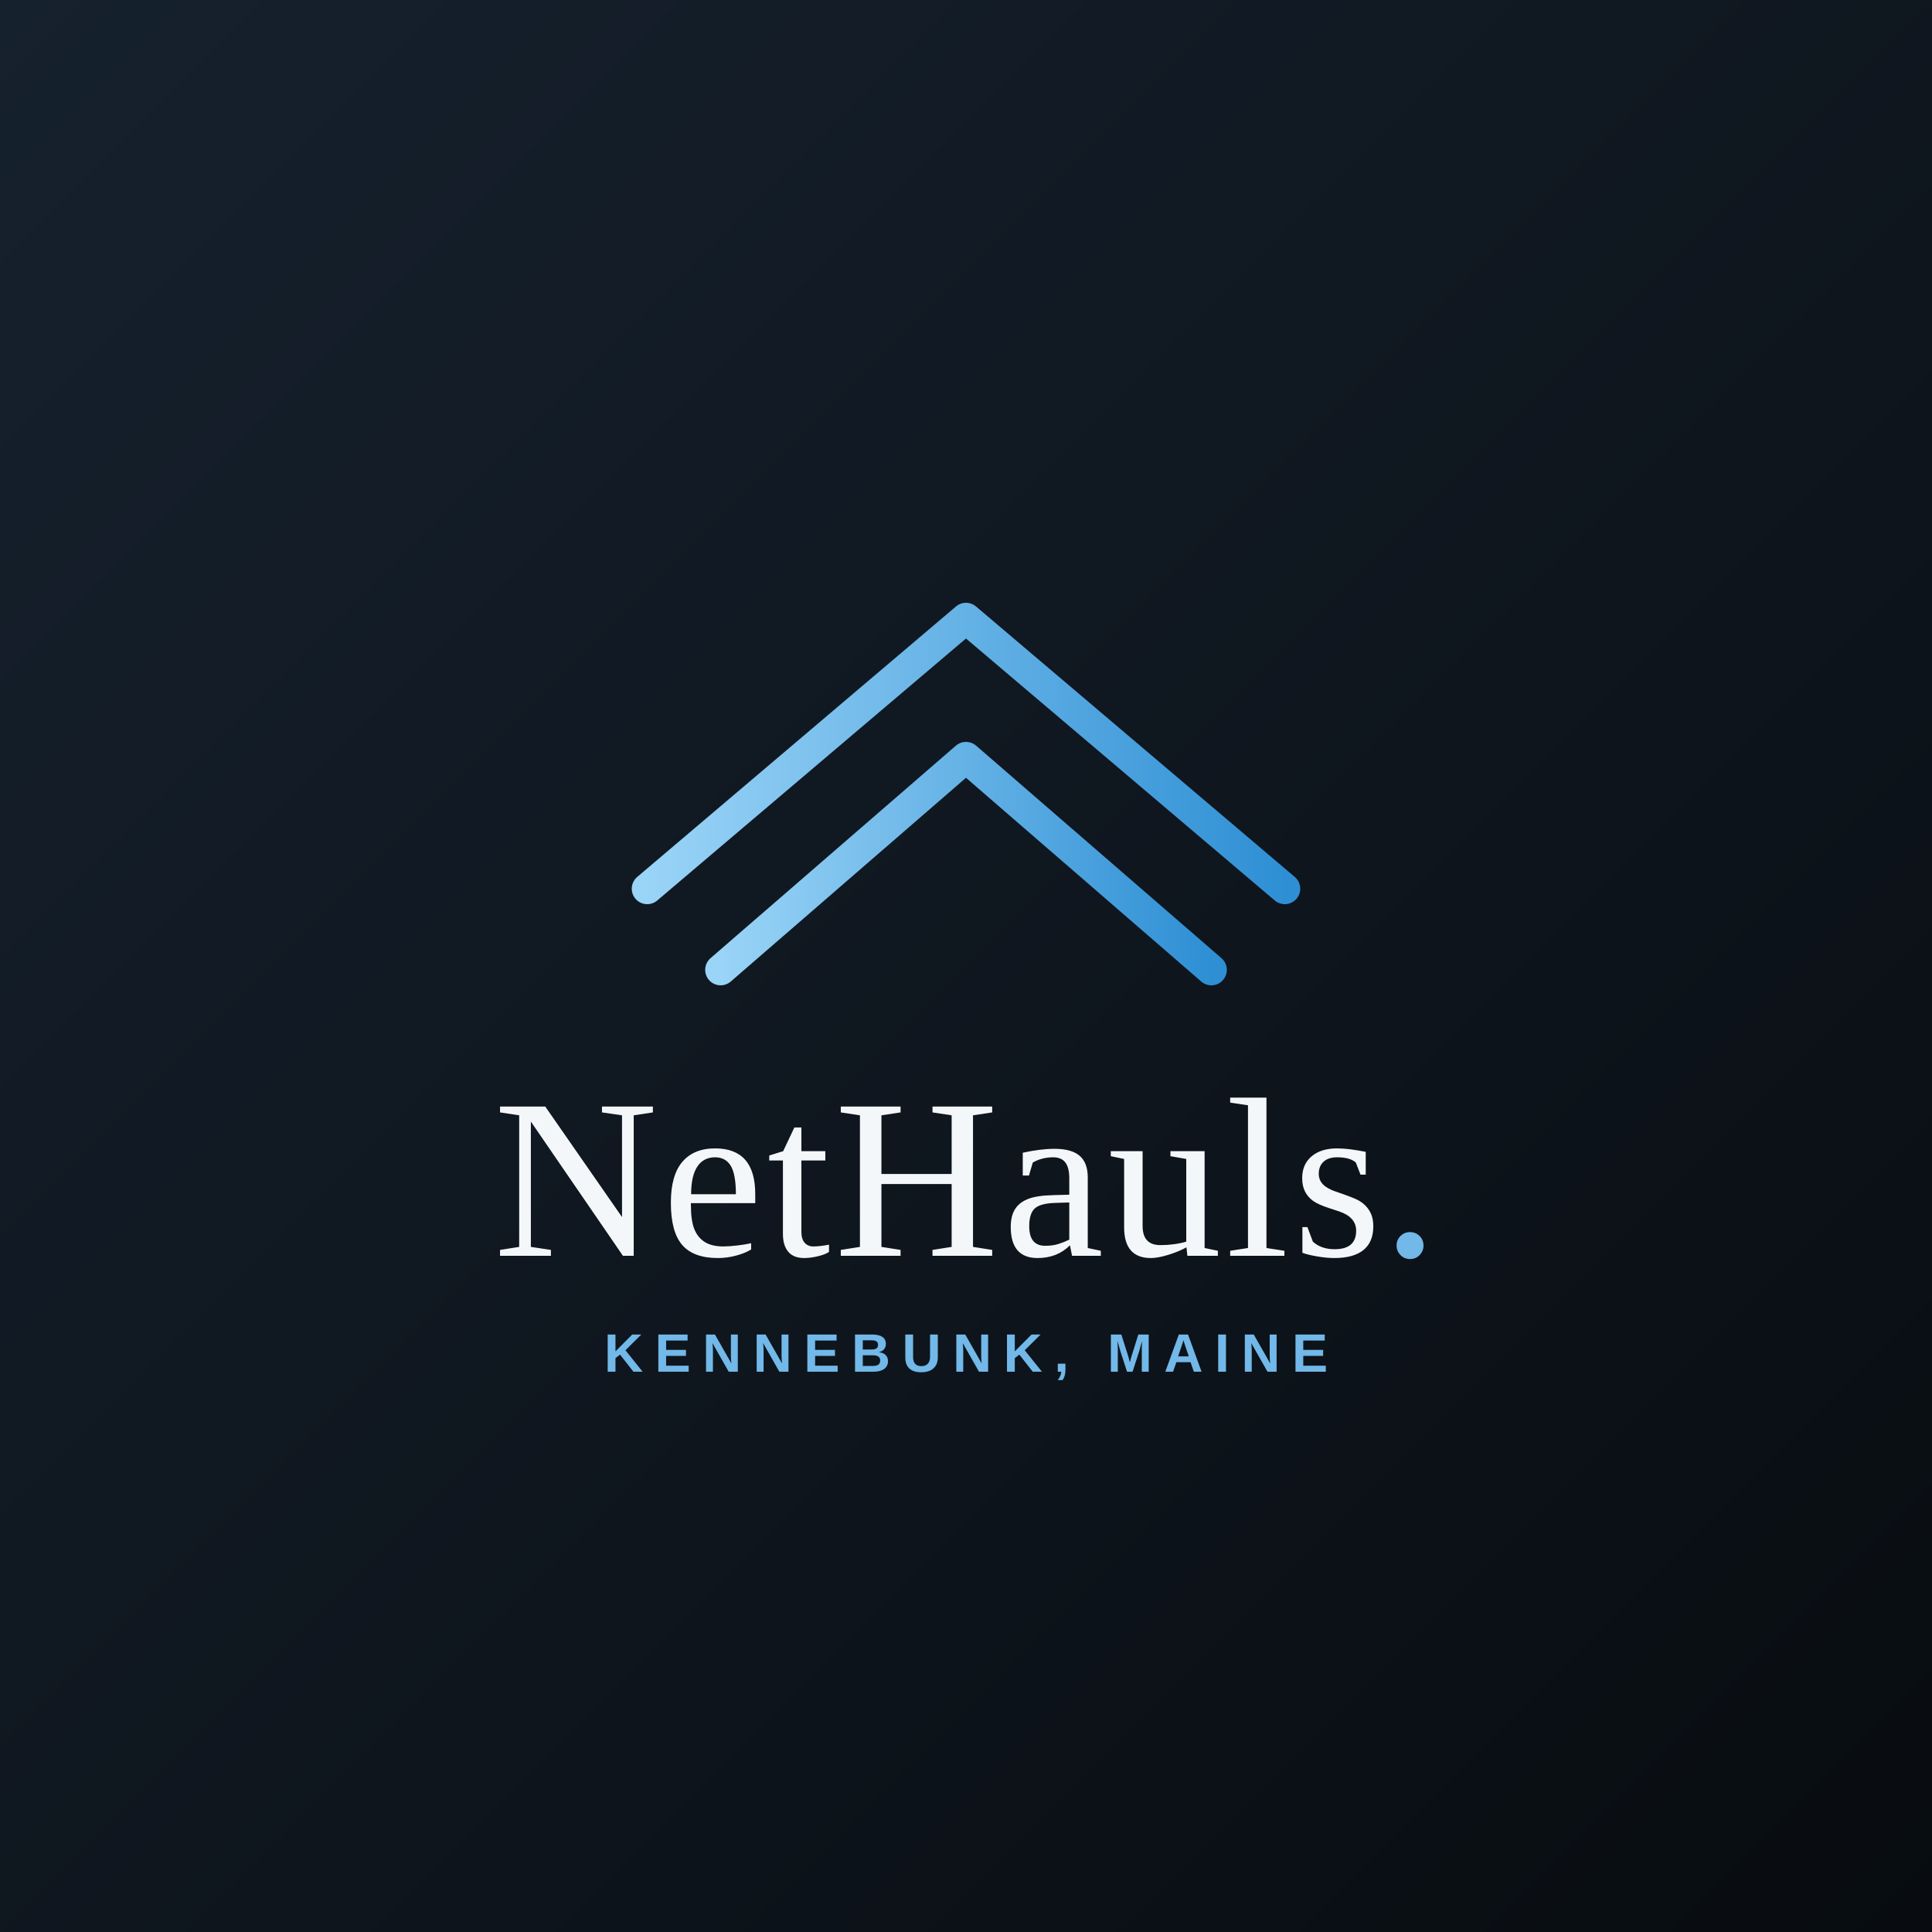
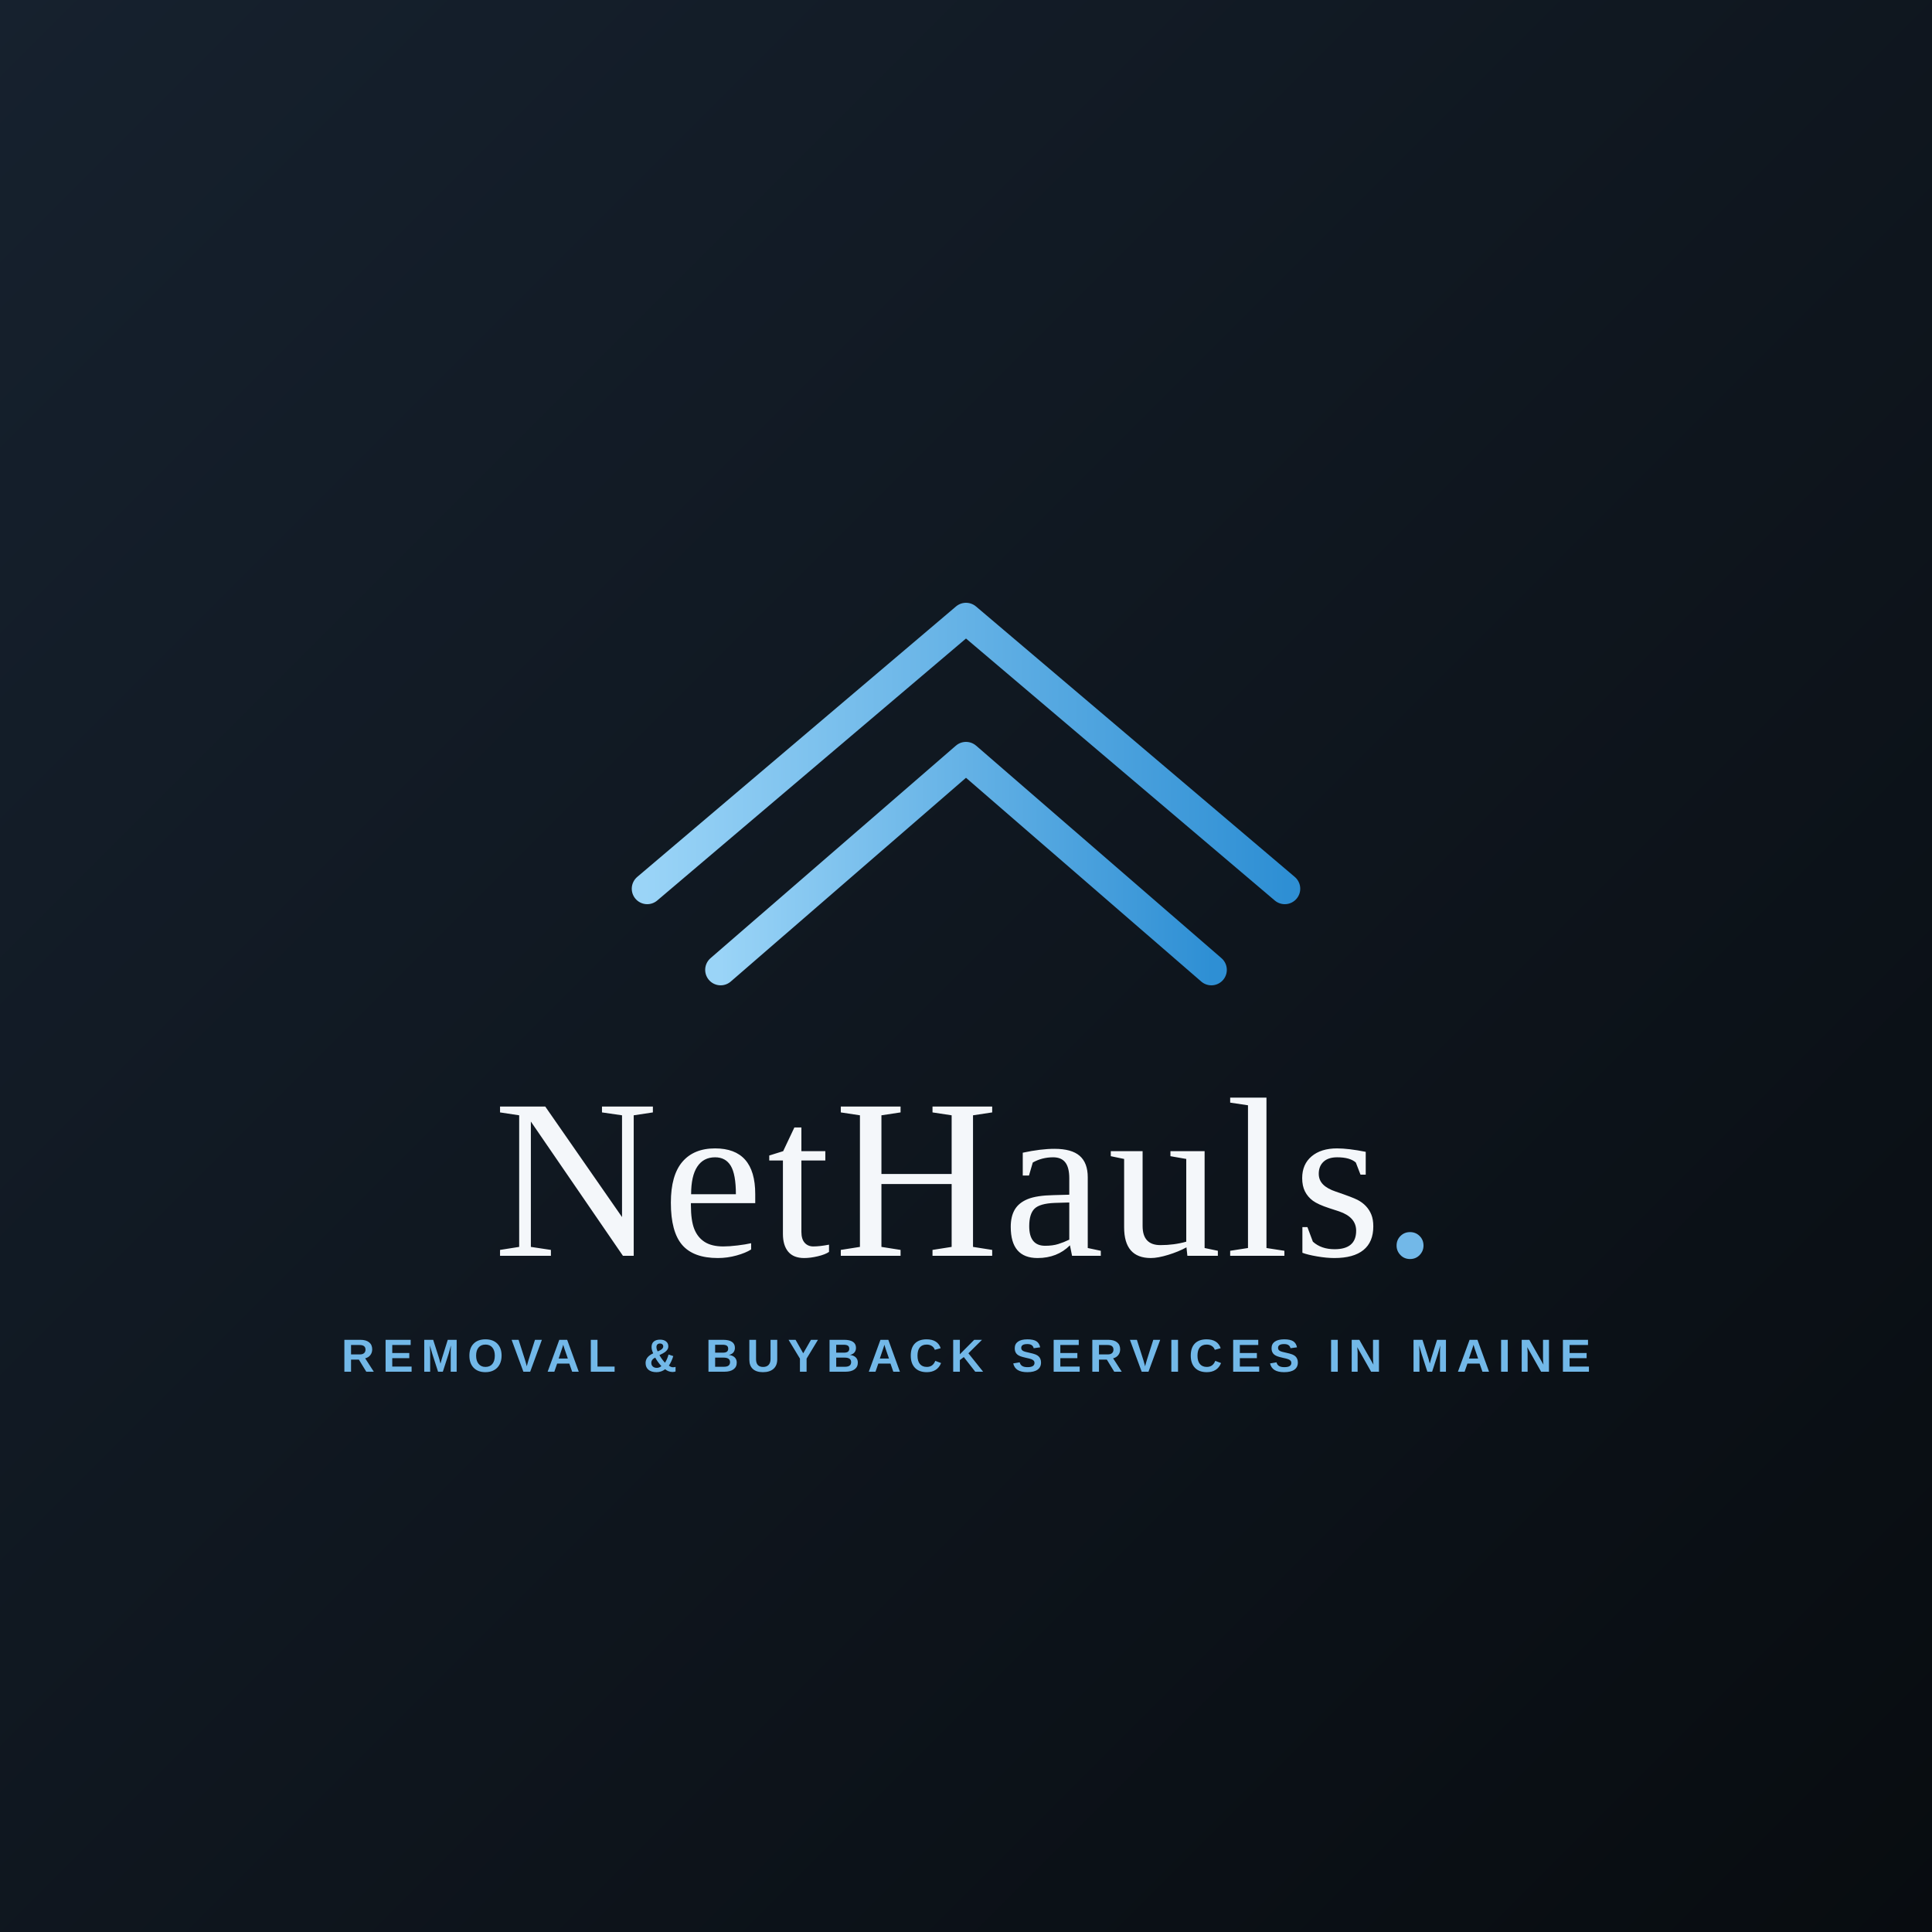
<svg xmlns="http://www.w3.org/2000/svg" viewBox="0 0 1000 1000" role="img" aria-label="NetHauls">
  <defs>
    <linearGradient id="bg" x1="0" y1="0" x2="1" y2="1">
      <stop offset="0%" stop-color="#16212E" />
      <stop offset="100%" stop-color="#080C10" />
    </linearGradient>
    <linearGradient id="crest" x1="0" y1="0" x2="1" y2="0">
      <stop offset="0%" stop-color="#9AD4F7" />
      <stop offset="100%" stop-color="#2E8FD4" />
    </linearGradient>
  </defs>
  <rect width="1000" height="1000" fill="url(#bg)" />
  <g fill="none" stroke="url(#crest)" stroke-width="16" stroke-linecap="round" stroke-linejoin="round">
    <path d="M335 460 L500 320 L665 460" />
    <path d="M373 502 L500 392 L627 502" />
  </g>
  <text x="500" y="650" text-anchor="middle" font-family="Georgia, 'Times New Roman', Times, serif" font-size="118" fill="#F4F7FA" letter-spacing="2">NetHauls<tspan fill="#72B8E8">.</tspan>
  </text>
-   <text x="500" y="710" text-anchor="middle" font-family="Arial, Helvetica, sans-serif" font-size="28" letter-spacing="6" fill="#72B8E8" font-weight="600">KENNEBUNK, MAINE</text>
+   <text x="500" y="710" text-anchor="middle" font-family="Arial, Helvetica, sans-serif" font-size="24" letter-spacing="4" fill="#72B8E8" font-weight="600">REMOVAL &amp; BUYBACK SERVICES IN MAINE</text>
</svg>
